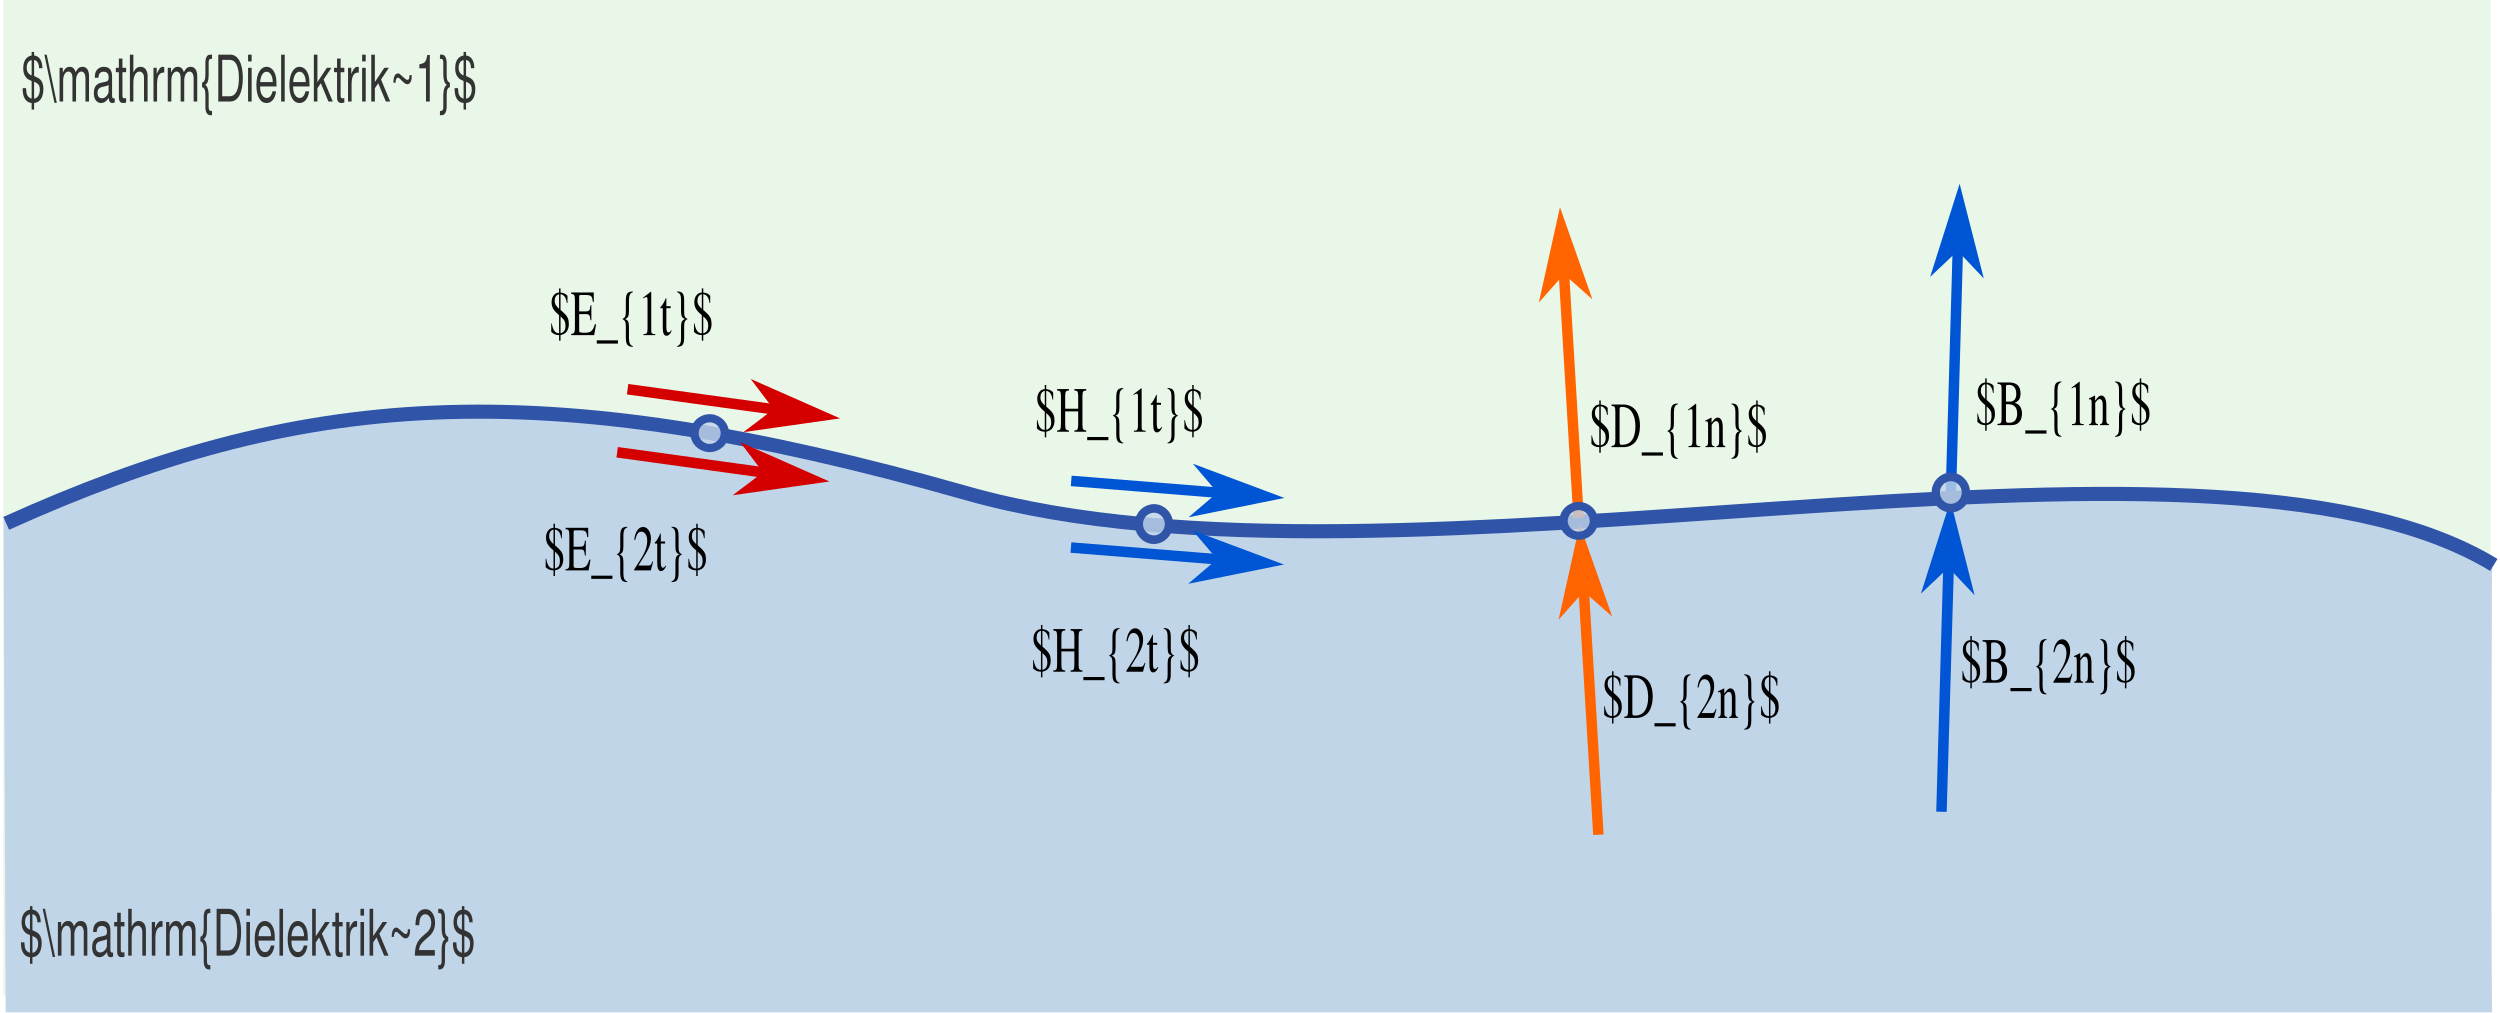
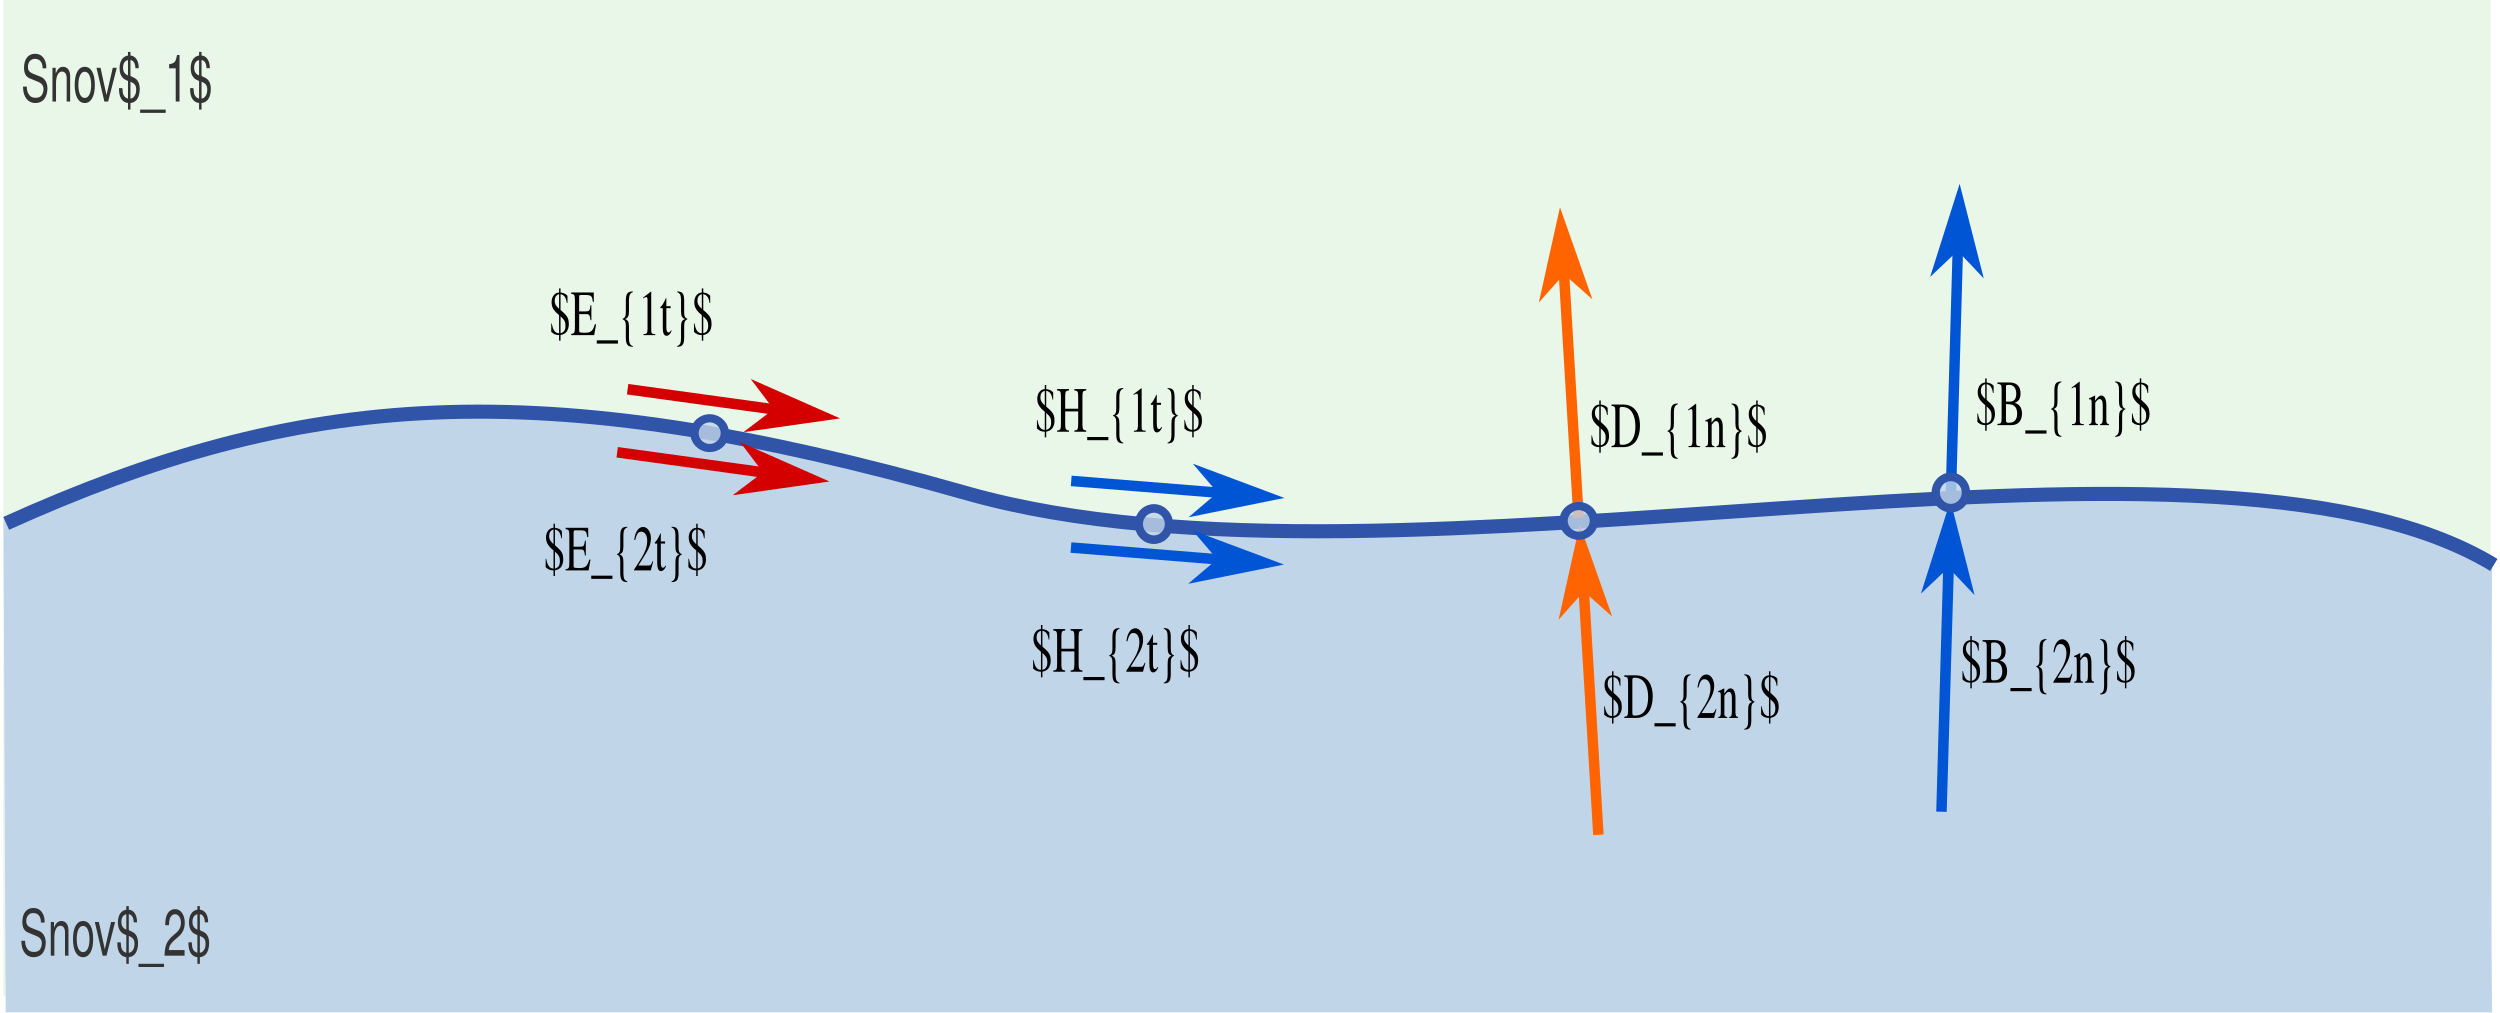
<svg xmlns="http://www.w3.org/2000/svg" id="svg4570" version="1.1" width="354.657" height="143.611" xml:space="preserve">
  <defs id="defs4574">
    <marker style="overflow:visible" id="Arrow1Sstart" refX="0" refY="0" orient="auto">
      <path transform="matrix(0.2,0,0,0.2,1.2,0)" style="fill-rule:evenodd;stroke:#000000;stroke-width:1pt" d="M 0,0 5,-5 -12.5,0 5,5 0,0 z" id="path4118" />
    </marker>
    <marker style="overflow:visible" id="Arrow1Mend" refX="0" refY="0" orient="auto">
      <path transform="matrix(-0.4,0,0,-0.4,-4,0)" style="fill-rule:evenodd;stroke:#000000;stroke-width:1pt" d="M 0,0 5,-5 -12.5,0 5,5 0,0 z" id="path4115" />
    </marker>
    <marker style="overflow:visible" id="Arrow1Menda" refX="0" refY="0" orient="auto">
      <path transform="matrix(-0.4,0,0,-0.4,-4,0)" style="fill:#800000;fill-rule:evenodd;stroke:#800000;stroke-width:1pt" d="M 0,0 5,-5 -12.5,0 5,5 0,0 z" id="path5472" />
    </marker>
    <marker style="overflow:visible" id="Arrow1Menda-1" refX="0" refY="0" orient="auto">
      <path transform="matrix(-0.4,0,0,-0.4,-4,0)" style="fill:#800000;fill-rule:evenodd;stroke:#800000;stroke-width:1pt" d="M 0,0 5,-5 -12.5,0 5,5 0,0 z" id="path5472-6" />
    </marker>
    <marker style="overflow:visible" id="Arrow1Menda-6" refX="0" refY="0" orient="auto">
      <path transform="matrix(-0.4,0,0,-0.4,-4,0)" style="fill:#800000;fill-rule:evenodd;stroke:#800000;stroke-width:1pt" d="M 0,0 5,-5 -12.5,0 5,5 0,0 z" id="path5472-5" />
    </marker>
    <marker style="overflow:visible" id="marker3227" refX="0" refY="0" orient="auto">
      <path transform="matrix(-0.4,0,0,-0.4,-4,0)" style="fill:#800000;fill-rule:evenodd;stroke:#800000;stroke-width:1pt" d="M 0,0 5,-5 -12.5,0 5,5 0,0 z" id="path3229" />
    </marker>
    <marker style="overflow:visible" id="Arrow1Menda-8" refX="0" refY="0" orient="auto">
      <path transform="matrix(-0.4,0,0,-0.4,-4,0)" style="fill:#800000;fill-rule:evenodd;stroke:#800000;stroke-width:1pt" d="M 0,0 5,-5 -12.5,0 5,5 0,0 z" id="path5472-8" />
    </marker>
    <marker style="overflow:visible" id="marker3262" refX="0" refY="0" orient="auto">
      <path transform="matrix(-0.4,0,0,-0.4,-4,0)" style="fill:#800000;fill-rule:evenodd;stroke:#800000;stroke-width:1pt" d="M 0,0 5,-5 -12.5,0 5,5 0,0 z" id="path3264" />
    </marker>
    <marker style="overflow:visible" id="Arrow1Menda-19" refX="0" refY="0" orient="auto">
      <path transform="matrix(-0.4,0,0,-0.4,-4,0)" style="fill:#800000;fill-rule:evenodd;stroke:#800000;stroke-width:1pt" d="M 0,0 5,-5 -12.5,0 5,5 0,0 z" id="path5472-7" />
    </marker>
    <marker style="overflow:visible" id="marker3297" refX="0" refY="0" orient="auto">
      <path transform="matrix(-0.4,0,0,-0.4,-4,0)" style="fill:#800000;fill-rule:evenodd;stroke:#800000;stroke-width:1pt" d="M 0,0 5,-5 -12.5,0 5,5 0,0 z" id="path3299" />
    </marker>
    <marker style="overflow:visible" id="Arrow1Menda-2" refX="0" refY="0" orient="auto">
      <path transform="matrix(-0.4,0,0,-0.4,-4,0)" style="fill:#800000;fill-rule:evenodd;stroke:#800000;stroke-width:1pt" d="M 0,0 5,-5 -12.5,0 5,5 0,0 z" id="path5472-3" />
    </marker>
    <marker style="overflow:visible" id="marker4295" refX="0" refY="0" orient="auto">
      <path transform="matrix(-0.4,0,0,-0.4,-4,0)" style="fill:#800000;fill-rule:evenodd;stroke:#800000;stroke-width:1pt" d="M 0,0 5,-5 -12.5,0 5,5 0,0 z" id="path4297" />
    </marker>
    <marker style="overflow:visible" id="marker4299" refX="0" refY="0" orient="auto">
      <path transform="matrix(-0.4,0,0,-0.4,-4,0)" style="fill:#800000;fill-rule:evenodd;stroke:#800000;stroke-width:1pt" d="M 0,0 5,-5 -12.5,0 5,5 0,0 z" id="path4301" />
    </marker>
    <marker style="overflow:visible" id="marker4303" refX="0" refY="0" orient="auto">
      <path transform="matrix(-0.4,0,0,-0.4,-4,0)" style="fill:#800000;fill-rule:evenodd;stroke:#800000;stroke-width:1pt" d="M 0,0 5,-5 -12.5,0 5,5 0,0 z" id="path4305" />
    </marker>
    <marker style="overflow:visible" id="marker4307" refX="0" refY="0" orient="auto">
      <path transform="matrix(-0.4,0,0,-0.4,-4,0)" style="fill:#800000;fill-rule:evenodd;stroke:#800000;stroke-width:1pt" d="M 0,0 5,-5 -12.5,0 5,5 0,0 z" id="path4309" />
    </marker>
    <marker style="overflow:visible" id="marker4311" refX="0" refY="0" orient="auto">
      <path transform="matrix(-0.4,0,0,-0.4,-4,0)" style="fill:#800000;fill-rule:evenodd;stroke:#800000;stroke-width:1pt" d="M 0,0 5,-5 -12.5,0 5,5 0,0 z" id="path4313" />
    </marker>
    <marker style="overflow:visible" id="marker4315" refX="0" refY="0" orient="auto">
      <path transform="matrix(-0.4,0,0,-0.4,-4,0)" style="fill:#800000;fill-rule:evenodd;stroke:#800000;stroke-width:1pt" d="M 0,0 5,-5 -12.5,0 5,5 0,0 z" id="path4317" />
    </marker>
    <marker style="overflow:visible" id="marker4319" refX="0" refY="0" orient="auto">
      <path transform="matrix(-0.4,0,0,-0.4,-4,0)" style="fill:#800000;fill-rule:evenodd;stroke:#800000;stroke-width:1pt" d="M 0,0 5,-5 -12.5,0 5,5 0,0 z" id="path4321" />
    </marker>
  </defs>
  <g transform="matrix(1.25,0,0,-1.25,-52.66258,995.8409)" id="g4578">
    <flowRoot xml:space="preserve" id="flowRoot4054" style="font-style:normal;font-weight:normal;line-height:0.01%;font-family:sans-serif;letter-spacing:0px;word-spacing:0px;fill:#000000;fill-opacity:1;stroke:none" transform="matrix(3.209982,0,0,4.847836,110.4001,744.6274)">
      <flowRegion id="flowRegion4056" style="font-family:sans-serif">
        <rect id="rect4058" width="216.753" height="90.741" x="-110.942" y="-20.56" style="font-family:sans-serif" />
      </flowRegion>
      <flowPara id="flowPara4060" style="font-size:40px;line-height:1.25;font-family:sans-serif"> </flowPara>
    </flowRoot>
    <text xml:space="preserve" style="font-style:normal;font-weight:normal;line-height:0%;font-family:sans-serif;letter-spacing:0px;word-spacing:0px;fill:#000000;fill-opacity:1;stroke:none" x="292.516" y="-468.304" id="text4404" transform="scale(0.8137244,-1.228917)">
      <tspan id="tspan4406" x="292.516" y="-468.304" style="font-size:126.234px;line-height:1.25;font-family:sans-serif"> </tspan>
    </text>
    <path d="m 324.793,796.673 0,-113.001 -282.288,0 0,113.001 282.288,0 z" style="fill:#e9f7e9;fill-opacity:1;fill-rule:nonzero;stroke:none" id="path4584" />
    <path id="rect4669" d="m 42.525,737.69 c 0,0 60.328,17.194 109.256,2.996 49.017,-14.223 139.78,12.369 173.165,-8.307 -0.143,-49.129 0.024,-50.595 0.024,-50.595 l -282.198,0 z" style="fill:#c1d5e9;fill-opacity:1;stroke:none" />
    <path id="path5278-8-4-8-3" d="m 264.125,740.469 -1.188,0.031 0.938,32.969 1.188,-0.031 -0.938,-32.969 z" style="font-size:medium;font-style:normal;font-variant:normal;font-weight:normal;font-stretch:normal;text-indent:0;text-align:start;text-decoration:none;line-height:normal;letter-spacing:normal;word-spacing:normal;text-transform:none;direction:ltr;block-progression:tb;writing-mode:lr-tb;text-anchor:start;baseline-shift:baseline;color:#000000;fill:#0055d4;fill-opacity:1;stroke:none;stroke-width:1.2;marker:none;visibility:visible;display:inline;overflow:visible;enable-background:accumulate;font-family:Sans;-inkscape-font-specification:Sans" />
    <path style="fill:#0055d4;fill-rule:evenodd;stroke:#0055d4;stroke-width:0.48pt;stroke-opacity:1;fill-opacity:1" d="m 264.325,768.656 -2.467,-2.331 2.638,8.328 2.16,-8.465 -2.331,2.467 z" id="path4023" />
    <path style="fill:#c1d5e9;fill-opacity:1;stroke:#3054a8;stroke-width:1.6;stroke-miterlimit:4;stroke-opacity:1;stroke-dasharray:none;stroke-dashoffset:0" d="m 42.831,737.274 c 33.356,15.055 60.031,17.334 109.003,3.424 49.061,-13.935 139.907,12.119 173.321,-8.139" id="path3453" />
    <path id="path5278-7-3-4" d="m 263.062,704.531 -1.188,0.031 0.938,32.969 1.219,-0.031 -0.969,-32.969 z" style="font-size:medium;font-style:normal;font-variant:normal;font-weight:normal;font-stretch:normal;text-indent:0;text-align:start;text-decoration:none;line-height:normal;letter-spacing:normal;word-spacing:normal;text-transform:none;direction:ltr;block-progression:tb;writing-mode:lr-tb;text-anchor:start;baseline-shift:baseline;color:#000000;fill:#0055d4;fill-opacity:1;stroke:none;stroke-width:1.2;marker:none;visibility:visible;display:inline;overflow:visible;enable-background:accumulate;font-family:Sans;-inkscape-font-specification:Sans" />
    <path style="fill:#0055d4;fill-rule:evenodd;stroke:#0055d4;stroke-width:0.48pt;stroke-opacity:1;fill-opacity:1" d="m 263.281,732.711 -2.467,-2.331 2.638,8.328 2.16,-8.465 -2.331,2.467 z" id="path3999" />
    <path transform="matrix(1.509483,0,0,-1.563413,407.2715,746.8013)" style="fill:#c1d5e9;fill-opacity:0.813;stroke:#3054a8;stroke-width:0.625;stroke-miterlimit:4;stroke-opacity:1;stroke-dasharray:none;stroke-dashoffset:0" id="path3322-2" d="m -94.092,3.854 a 1.134,1.134 0 0 1 -1.134,1.134 1.134,1.134 0 0 1 -1.134,-1.134 1.134,1.134 0 0 1 1.134,-1.134 1.134,1.134 0 0 1 1.134,1.134 z" />
    <path id="path5278-7-3" d="m 222.938,701.906 -1.969,32.844 1.188,0.094 1.969,-32.875 -1.188,-0.062 z" style="font-size:medium;font-style:normal;font-variant:normal;font-weight:normal;font-stretch:normal;text-indent:0;text-align:start;text-decoration:none;line-height:normal;letter-spacing:normal;word-spacing:normal;text-transform:none;direction:ltr;block-progression:tb;writing-mode:lr-tb;text-anchor:start;baseline-shift:baseline;color:#000000;fill:#ff6400;fill-opacity:1;fill-rule:nonzero;stroke:none;stroke-width:1.2;marker:none;visibility:visible;display:inline;overflow:visible;enable-background:accumulate;font-family:Sans;-inkscape-font-specification:Sans" />
    <path style="fill:#ff6400;fill-rule:evenodd;stroke:#ff6400;stroke-width:0.48pt;stroke-opacity:1;fill-opacity:1" d="m 221.845,730.009 -2.252,-2.54 1.892,8.529 2.9,-8.241 -2.54,2.252 z" id="path4007" />
    <path id="path5278-8-4-8" d="m 220.688,737.875 -1.969,32.875 1.188,0.094 1.969,-32.875 -1.188,-0.094 z" style="font-size:medium;font-style:normal;font-variant:normal;font-weight:normal;font-stretch:normal;text-indent:0;text-align:start;text-decoration:none;line-height:normal;letter-spacing:normal;word-spacing:normal;text-transform:none;direction:ltr;block-progression:tb;writing-mode:lr-tb;text-anchor:start;baseline-shift:baseline;color:#000000;fill:#ff6400;fill-opacity:1;fill-rule:nonzero;stroke:none;stroke-width:1.2;marker:none;visibility:visible;display:inline;overflow:visible;enable-background:accumulate;font-family:Sans;-inkscape-font-specification:Sans" />
    <path style="fill:#ff6400;fill-rule:evenodd;stroke:#ff6400;stroke-width:0.48pt;stroke-opacity:1;fill-opacity:1" d="m 219.602,766.006 -2.252,-2.54 1.892,8.529 2.9,-8.241 -2.54,2.252 z" id="path4015" />
    <path transform="matrix(1.518671,0,0,-1.487255,365.9174,743.2884)" style="fill:#c1d5e9;fill-opacity:0.813;stroke:#3054a8;stroke-width:0.625;stroke-miterlimit:4;stroke-opacity:1;stroke-dasharray:none;stroke-dashoffset:0" id="path3322-4" d="m -94.092,3.854 a 1.134,1.134 0 0 1 -1.134,1.134 1.134,1.134 0 0 1 -1.134,-1.134 1.134,1.134 0 0 1 1.134,-1.134 1.134,1.134 0 0 1 1.134,1.134 z" />
    <path id="path5278-8-4" d="m 135.062,748.906 -21.781,3 0.156,1.188 21.781,-3 -0.156,-1.188 z" style="font-size:medium;font-style:normal;font-variant:normal;font-weight:normal;font-stretch:normal;text-indent:0;text-align:start;text-decoration:none;line-height:normal;letter-spacing:normal;word-spacing:normal;text-transform:none;direction:ltr;block-progression:tb;writing-mode:lr-tb;text-anchor:start;baseline-shift:baseline;color:#000000;fill:#d40000;fill-opacity:1;fill-rule:nonzero;stroke:none;stroke-width:1.2;marker:none;visibility:visible;display:inline;overflow:visible;enable-background:accumulate;font-family:Sans;-inkscape-font-specification:Sans" />
    <path style="fill:#d40000;fill-opacity:1;fill-rule:evenodd;stroke:#d40000;stroke-width:0.48pt;stroke-opacity:1" d="m 130.377,750.168 -2.05,2.705 7.993,-3.525 -8.649,-1.23 2.705,2.05 z" id="path3983" />
    <path transform="matrix(1.502941,0.2133915,0.2178846,-1.471949,264.9492,773.509)" style="fill:#c1d5e9;fill-opacity:0.813;stroke:#3054a8;stroke-width:0.625;stroke-miterlimit:4;stroke-opacity:1;stroke-dasharray:none;stroke-dashoffset:0" id="path3322-3" d="m -94.092,3.854 a 1.134,1.134 0 0 1 -1.134,1.134 1.134,1.134 0 0 1 -1.134,-1.134 1.134,1.134 0 0 1 1.134,-1.134 1.134,1.134 0 0 1 1.134,1.134 z" />
    <path id="path5278-7" d="m 133.844,741.75 -21.75,3 0.156,1.188 21.75,-3 -0.156,-1.188 z" style="font-size:medium;font-style:normal;font-variant:normal;font-weight:normal;font-stretch:normal;text-indent:0;text-align:start;text-decoration:none;line-height:normal;letter-spacing:normal;word-spacing:normal;text-transform:none;direction:ltr;block-progression:tb;writing-mode:lr-tb;text-anchor:start;baseline-shift:baseline;color:#000000;fill:#d40000;fill-opacity:1;fill-rule:nonzero;stroke:none;stroke-width:1.2;marker:none;visibility:visible;display:inline;overflow:visible;enable-background:accumulate;font-family:Sans;-inkscape-font-specification:Sans" />
    <path style="fill:#d40000;fill-opacity:1;fill-rule:evenodd;stroke:#d40000;stroke-width:0.48pt;stroke-opacity:1" d="m 129.169,743.007 -2.05,2.705 7.993,-3.525 -8.649,-1.23 2.705,2.05 z" id="path3975" />
    <path id="path5278" d="m 185.438,732.188 -21.812,1.75 0.094,1.188 21.812,-1.75 -0.094,-1.188 z" style="font-size:medium;font-style:normal;font-variant:normal;font-weight:normal;font-stretch:normal;text-indent:0;text-align:start;text-decoration:none;line-height:normal;letter-spacing:normal;word-spacing:normal;text-transform:none;direction:ltr;block-progression:tb;writing-mode:lr-tb;text-anchor:start;baseline-shift:baseline;color:#000000;fill:#0055d4;fill-opacity:1;fill-rule:nonzero;stroke:none;stroke-width:1.2;marker:none;visibility:visible;display:inline;overflow:visible;enable-background:accumulate;font-family:Sans;-inkscape-font-specification:Sans" />
    <path style="fill:#0055d4;fill-opacity:1;fill-rule:evenodd;stroke:#0055d4;stroke-width:0.48pt;stroke-opacity:1" d="m 180.705,733.174 -2.201,2.583 8.182,-3.061 -8.564,-1.724 2.583,2.201 z" id="path3959" />
    <path style="fill:#c1d5e9;fill-opacity:0.813;stroke:#3054a8;stroke-width:0.625;stroke-miterlimit:4;stroke-opacity:1;stroke-dasharray:none;stroke-dashoffset:0" id="path3322" d="m -94.092,3.854 a 1.134,1.134 0 0 1 -1.134,1.134 1.134,1.134 0 0 1 -1.134,-1.134 1.134,1.134 0 0 1 1.134,-1.134 1.134,1.134 0 0 1 1.134,1.134 z" transform="matrix(1.464679,-0.3779972,-0.3649204,-1.517166,313.9674,707.0487)" />
    <path id="path5278-8" d="m 185.5,739.75 -21.844,1.75 0.094,1.188 21.844,-1.75 L 185.5,739.75 z" style="font-size:medium;font-style:normal;font-variant:normal;font-weight:normal;font-stretch:normal;text-indent:0;text-align:start;text-decoration:none;line-height:normal;letter-spacing:normal;word-spacing:normal;text-transform:none;direction:ltr;block-progression:tb;writing-mode:lr-tb;text-anchor:start;baseline-shift:baseline;color:#000000;fill:#0055d4;fill-opacity:1;fill-rule:nonzero;stroke:none;stroke-width:1.2;marker:none;visibility:visible;display:inline;overflow:visible;enable-background:accumulate;font-family:Sans;-inkscape-font-specification:Sans" />
    <path style="fill:#0055d4;fill-opacity:1;fill-rule:evenodd;stroke:#0055d4;stroke-width:0.48pt;stroke-opacity:1" d="m 180.754,740.731 -2.201,2.583 8.182,-3.061 -8.564,-1.724 2.583,2.201 z" id="path3967" />
    <text xml:space="preserve" style="font-style:normal;font-weight:normal;line-height:0%;font-family:sans-serif;letter-spacing:0px;word-spacing:0px;fill:#000000;fill-opacity:1;stroke:none" x="54.702" y="-638.896" id="text4050" transform="scale(0.8137244,-1.228917)">
-       <tspan id="tspan4052" x="54.702" y="-638.896" style="font-style:normal;font-variant:normal;font-weight:normal;font-stretch:normal;font-size:5.944px;line-height:1.25;font-family:'Nimbus Sans L';-inkscape-font-specification:'Nimbus Sans L';fill:#333333">$\mathrm{Dielektrik~1}$</tspan>
+       <tspan id="tspan4052" x="54.702" y="-638.896" style="font-style:normal;font-variant:normal;font-weight:normal;font-stretch:normal;font-size:5.944px;line-height:1.25;font-family:'Nimbus Sans L';-inkscape-font-specification:'Nimbus Sans L';fill:#333333">Snov$_1$</tspan>
    </text>
    <text xml:space="preserve" style="font-style:normal;font-weight:normal;line-height:0%;font-family:sans-serif;letter-spacing:0px;word-spacing:0px;fill:#000000;fill-opacity:1;stroke:none" x="128.39" y="-617.325" id="text4139-1-3" transform="scale(0.8137243,-1.228917)">
      <tspan id="tspan4141-0-2" x="128.39" y="-617.325" style="font-style:normal;font-variant:normal;font-weight:normal;font-stretch:normal;font-size:5.944px;line-height:1.25;font-family:'Nimbus Roman No9 L';-inkscape-font-specification:'Nimbus Roman No9 L'">$E_{1t}$</tspan>
    </text>
    <text xml:space="preserve" style="font-style:normal;font-weight:normal;line-height:0%;font-family:sans-serif;letter-spacing:0px;word-spacing:0px;fill:#000000;fill-opacity:1;stroke:none" x="155.228" y="-616.955" id="text4143-5-7" transform="scale(0.8137243,-1.228917)">
      <tspan id="tspan4145-9-7" x="155.228" y="-616.955" style="font-style:italic;font-variant:normal;font-weight:normal;font-stretch:normal;font-size:11.21px;line-height:1.25;font-family:'Nimbus Roman No9 L';-inkscape-font-specification:'Nimbus Roman No9 L Italic'"> </tspan>
    </text>
    <text xml:space="preserve" style="font-style:normal;font-weight:normal;line-height:0%;font-family:sans-serif;letter-spacing:0px;word-spacing:0px;fill:#000000;fill-opacity:1;stroke:none" x="127.612" y="-595.591" id="text4139-1-3-9" transform="scale(0.8137243,-1.228917)">
      <tspan id="tspan4141-0-2-9" x="127.612" y="-595.591" style="font-style:normal;font-variant:normal;font-weight:normal;font-stretch:normal;font-size:5.944px;line-height:1.25;font-family:'Nimbus Roman No9 L';-inkscape-font-specification:'Nimbus Roman No9 L'">$E_{2t}$</tspan>
    </text>
    <text xml:space="preserve" style="font-style:normal;font-weight:normal;line-height:0%;font-family:sans-serif;letter-spacing:0px;word-spacing:0px;fill:#000000;fill-opacity:1;stroke:none" x="154.45" y="-595.22" id="text4143-5-7-5" transform="scale(0.8137243,-1.228917)">
      <tspan id="tspan4145-9-7-3" x="154.45" y="-595.22" style="font-style:italic;font-variant:normal;font-weight:normal;font-stretch:normal;font-size:11.21px;line-height:1.25;font-family:'Nimbus Roman No9 L';-inkscape-font-specification:'Nimbus Roman No9 L Italic'"> </tspan>
    </text>
    <text xml:space="preserve" style="font-style:normal;font-weight:normal;line-height:0%;font-family:sans-serif;letter-spacing:0px;word-spacing:0px;fill:#000000;fill-opacity:1;stroke:none" x="196.13" y="-608.4" id="text4139-1-3-7" transform="scale(0.8137243,-1.228917)">
      <tspan id="tspan4141-0-2-3" x="196.13" y="-608.4" style="font-style:normal;font-variant:normal;font-weight:normal;font-stretch:normal;font-size:5.944px;line-height:1.25;font-family:'Nimbus Roman No9 L';-inkscape-font-specification:'Nimbus Roman No9 L'">$H_{1t}$</tspan>
    </text>
    <text xml:space="preserve" style="font-style:normal;font-weight:normal;line-height:0%;font-family:sans-serif;letter-spacing:0px;word-spacing:0px;fill:#000000;fill-opacity:1;stroke:none" x="222.968" y="-608.03" id="text4143-5-7-4" transform="scale(0.8137243,-1.228917)">
      <tspan id="tspan4145-9-7-2" x="222.968" y="-608.03" style="font-style:italic;font-variant:normal;font-weight:normal;font-stretch:normal;font-size:11.21px;line-height:1.25;font-family:'Nimbus Roman No9 L';-inkscape-font-specification:'Nimbus Roman No9 L Italic'"> </tspan>
    </text>
    <text xml:space="preserve" style="font-style:normal;font-weight:normal;line-height:0%;font-family:sans-serif;letter-spacing:0px;word-spacing:0px;fill:#000000;fill-opacity:1;stroke:none" x="195.596" y="-586.238" id="text4139-1-3-7-2" transform="scale(0.8137243,-1.228917)">
      <tspan id="tspan4141-0-2-3-1" x="195.596" y="-586.238" style="font-style:normal;font-variant:normal;font-weight:normal;font-stretch:normal;font-size:5.944px;line-height:1.25;font-family:'Nimbus Roman No9 L';-inkscape-font-specification:'Nimbus Roman No9 L'">$H_{2t}$</tspan>
    </text>
    <text xml:space="preserve" style="font-style:normal;font-weight:normal;line-height:0%;font-family:sans-serif;letter-spacing:0px;word-spacing:0px;fill:#000000;fill-opacity:1;stroke:none" x="222.434" y="-585.868" id="text4143-5-7-4-3" transform="scale(0.8137243,-1.228917)">
      <tspan id="tspan4145-9-7-2-5" x="222.434" y="-585.868" style="font-style:italic;font-variant:normal;font-weight:normal;font-stretch:normal;font-size:11.21px;line-height:1.25;font-family:'Nimbus Roman No9 L';-inkscape-font-specification:'Nimbus Roman No9 L Italic'"> </tspan>
    </text>
    <text xml:space="preserve" style="font-style:normal;font-weight:normal;line-height:0%;font-family:sans-serif;letter-spacing:0px;word-spacing:0px;fill:#000000;fill-opacity:1;stroke:none" x="273.467" y="-606.977" id="text4139-1-3-7-4" transform="scale(0.8137243,-1.228917)">
      <tspan id="tspan4141-0-2-3-5" x="273.467" y="-606.977" style="font-style:normal;font-variant:normal;font-weight:normal;font-stretch:normal;font-size:5.944px;line-height:1.25;font-family:'Nimbus Roman No9 L';-inkscape-font-specification:'Nimbus Roman No9 L'">$D_{1n}$</tspan>
    </text>
    <text xml:space="preserve" style="font-style:normal;font-weight:normal;line-height:0%;font-family:sans-serif;letter-spacing:0px;word-spacing:0px;fill:#000000;fill-opacity:1;stroke:none" x="300.305" y="-606.606" id="text4143-5-7-4-1" transform="scale(0.8137243,-1.228917)">
      <tspan id="tspan4145-9-7-2-9" x="300.305" y="-606.606" style="font-style:italic;font-variant:normal;font-weight:normal;font-stretch:normal;font-size:11.21px;line-height:1.25;font-family:'Nimbus Roman No9 L';-inkscape-font-specification:'Nimbus Roman No9 L Italic'"> </tspan>
    </text>
    <text xml:space="preserve" style="font-style:normal;font-weight:normal;line-height:0%;font-family:sans-serif;letter-spacing:0px;word-spacing:0px;fill:#000000;fill-opacity:1;stroke:none" x="327.294" y="-609.01" id="text4139-1-3-7-4-1" transform="scale(0.8137243,-1.228917)">
      <tspan id="tspan4141-0-2-3-5-1" x="327.294" y="-609.01" style="font-style:normal;font-variant:normal;font-weight:normal;font-stretch:normal;font-size:5.944px;line-height:1.25;font-family:'Nimbus Roman No9 L';-inkscape-font-specification:'Nimbus Roman No9 L'">$B_{1n}$</tspan>
    </text>
    <text xml:space="preserve" style="font-style:normal;font-weight:normal;line-height:0%;font-family:sans-serif;letter-spacing:0px;word-spacing:0px;fill:#000000;fill-opacity:1;stroke:none" x="354.132" y="-608.639" id="text4143-5-7-4-1-1" transform="scale(0.8137243,-1.228917)">
      <tspan id="tspan4145-9-7-2-9-0" x="354.132" y="-608.639" style="font-style:italic;font-variant:normal;font-weight:normal;font-stretch:normal;font-size:11.21px;line-height:1.25;font-family:'Nimbus Roman No9 L';-inkscape-font-specification:'Nimbus Roman No9 L Italic'"> </tspan>
    </text>
    <text xml:space="preserve" style="font-style:normal;font-weight:normal;line-height:0%;font-family:sans-serif;letter-spacing:0px;word-spacing:0px;fill:#000000;fill-opacity:1;stroke:none" x="325.22" y="-585.222" id="text4139-1-3-7-4-1-1" transform="scale(0.8137243,-1.228917)">
      <tspan id="tspan4141-0-2-3-5-1-9" x="325.22" y="-585.222" style="font-style:normal;font-variant:normal;font-weight:normal;font-stretch:normal;font-size:5.944px;line-height:1.25;font-family:'Nimbus Roman No9 L';-inkscape-font-specification:'Nimbus Roman No9 L'">$B_{2n}$</tspan>
    </text>
    <text xml:space="preserve" style="font-style:normal;font-weight:normal;line-height:0%;font-family:sans-serif;letter-spacing:0px;word-spacing:0px;fill:#000000;fill-opacity:1;stroke:none" x="352.058" y="-584.851" id="text4143-5-7-4-1-1-7" transform="scale(0.8137243,-1.228917)">
      <tspan id="tspan4145-9-7-2-9-0-8" x="352.058" y="-584.851" style="font-style:italic;font-variant:normal;font-weight:normal;font-stretch:normal;font-size:11.21px;line-height:1.25;font-family:'Nimbus Roman No9 L';-inkscape-font-specification:'Nimbus Roman No9 L Italic'"> </tspan>
    </text>
    <text xml:space="preserve" style="font-style:normal;font-weight:normal;line-height:0%;font-family:sans-serif;letter-spacing:0px;word-spacing:0px;fill:#000000;fill-opacity:1;stroke:none" x="275.245" y="-581.969" id="text4139-1-3-7-4-0" transform="scale(0.8137243,-1.228917)">
      <tspan id="tspan4141-0-2-3-5-0" x="275.245" y="-581.969" style="font-style:normal;font-variant:normal;font-weight:normal;font-stretch:normal;font-size:5.944px;line-height:1.25;font-family:'Nimbus Roman No9 L';-inkscape-font-specification:'Nimbus Roman No9 L'">$D_{2n}$</tspan>
    </text>
    <text xml:space="preserve" style="font-style:normal;font-weight:normal;line-height:0%;font-family:sans-serif;letter-spacing:0px;word-spacing:0px;fill:#000000;fill-opacity:1;stroke:none" x="302.083" y="-581.598" id="text4143-5-7-4-1-6" transform="scale(0.8137243,-1.228917)">
      <tspan id="tspan4145-9-7-2-9-6" x="302.083" y="-581.598" style="font-style:italic;font-variant:normal;font-weight:normal;font-stretch:normal;font-size:11.21px;line-height:1.25;font-family:'Nimbus Roman No9 L';-inkscape-font-specification:'Nimbus Roman No9 L Italic'"> </tspan>
    </text>
    <text xml:space="preserve" style="font-style:normal;font-weight:normal;line-height:0%;font-family:sans-serif;letter-spacing:0px;word-spacing:0px;fill:#000000;fill-opacity:1;stroke:none" x="54.47" y="-560.013" id="text4050-5" transform="scale(0.8137244,-1.228917)">
-       <tspan id="tspan4052-5" x="54.47" y="-560.013" style="font-style:normal;font-variant:normal;font-weight:normal;font-stretch:normal;font-size:5.944px;line-height:1.25;font-family:'Nimbus Sans L';-inkscape-font-specification:'Nimbus Sans L';fill:#333333">$\mathrm{Dielektrik~2}$</tspan>
+       <tspan id="tspan4052-5" x="54.47" y="-560.013" style="font-style:normal;font-variant:normal;font-weight:normal;font-stretch:normal;font-size:5.944px;line-height:1.25;font-family:'Nimbus Sans L';-inkscape-font-specification:'Nimbus Sans L';fill:#333333">Snov$_2$</tspan>
    </text>
  </g>
</svg>
